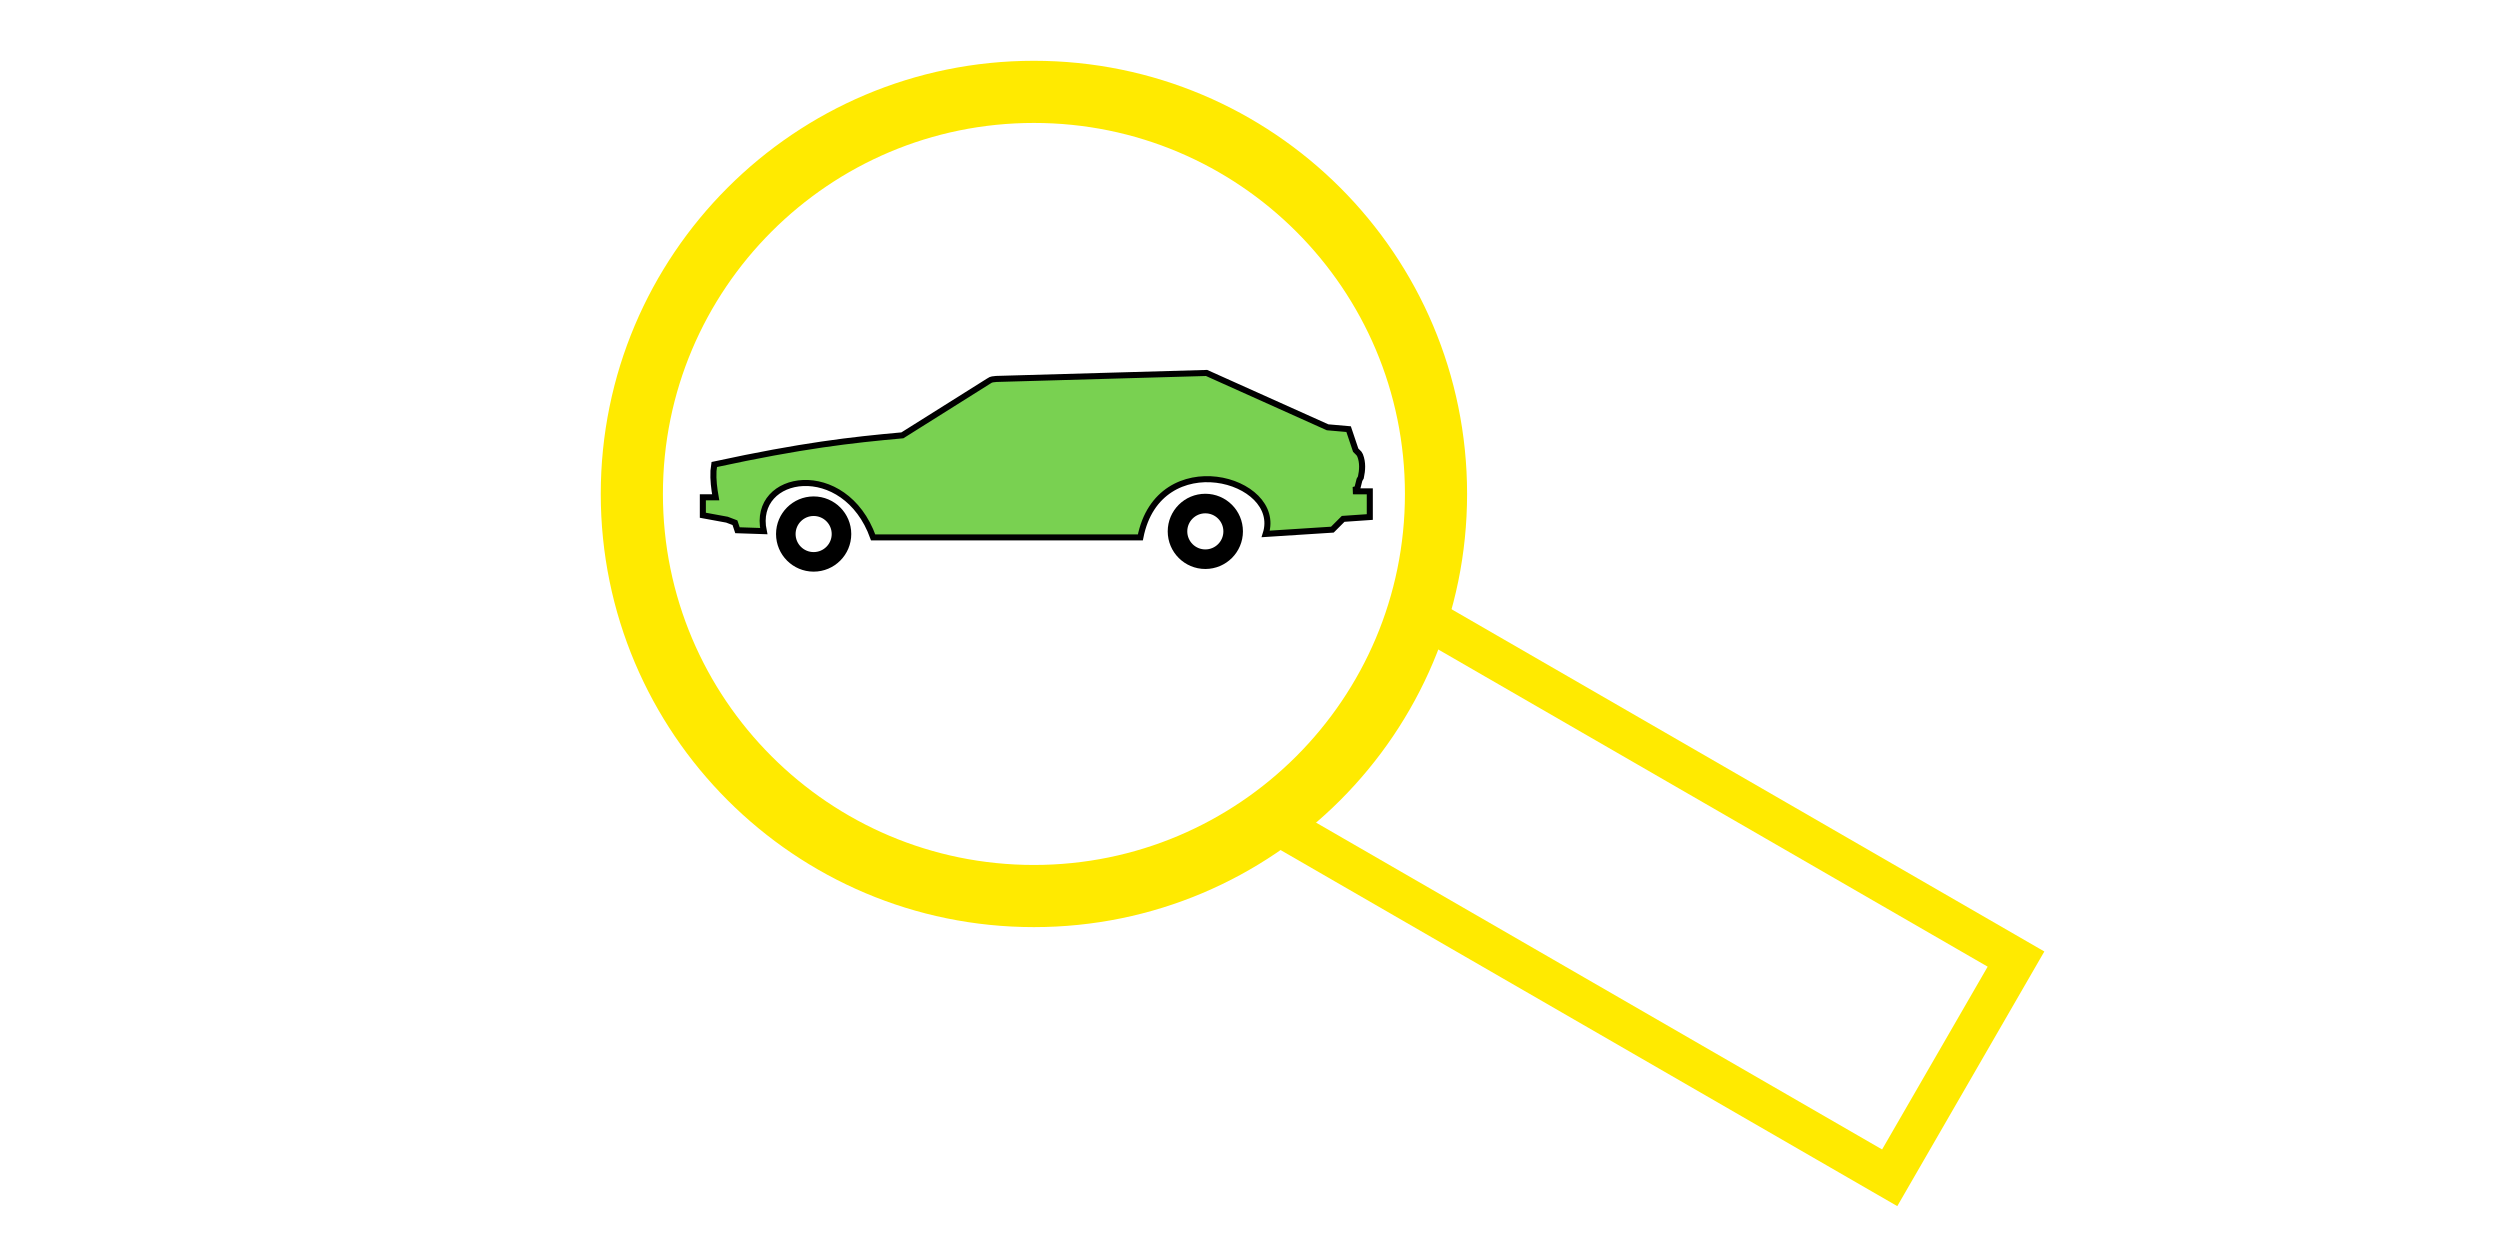
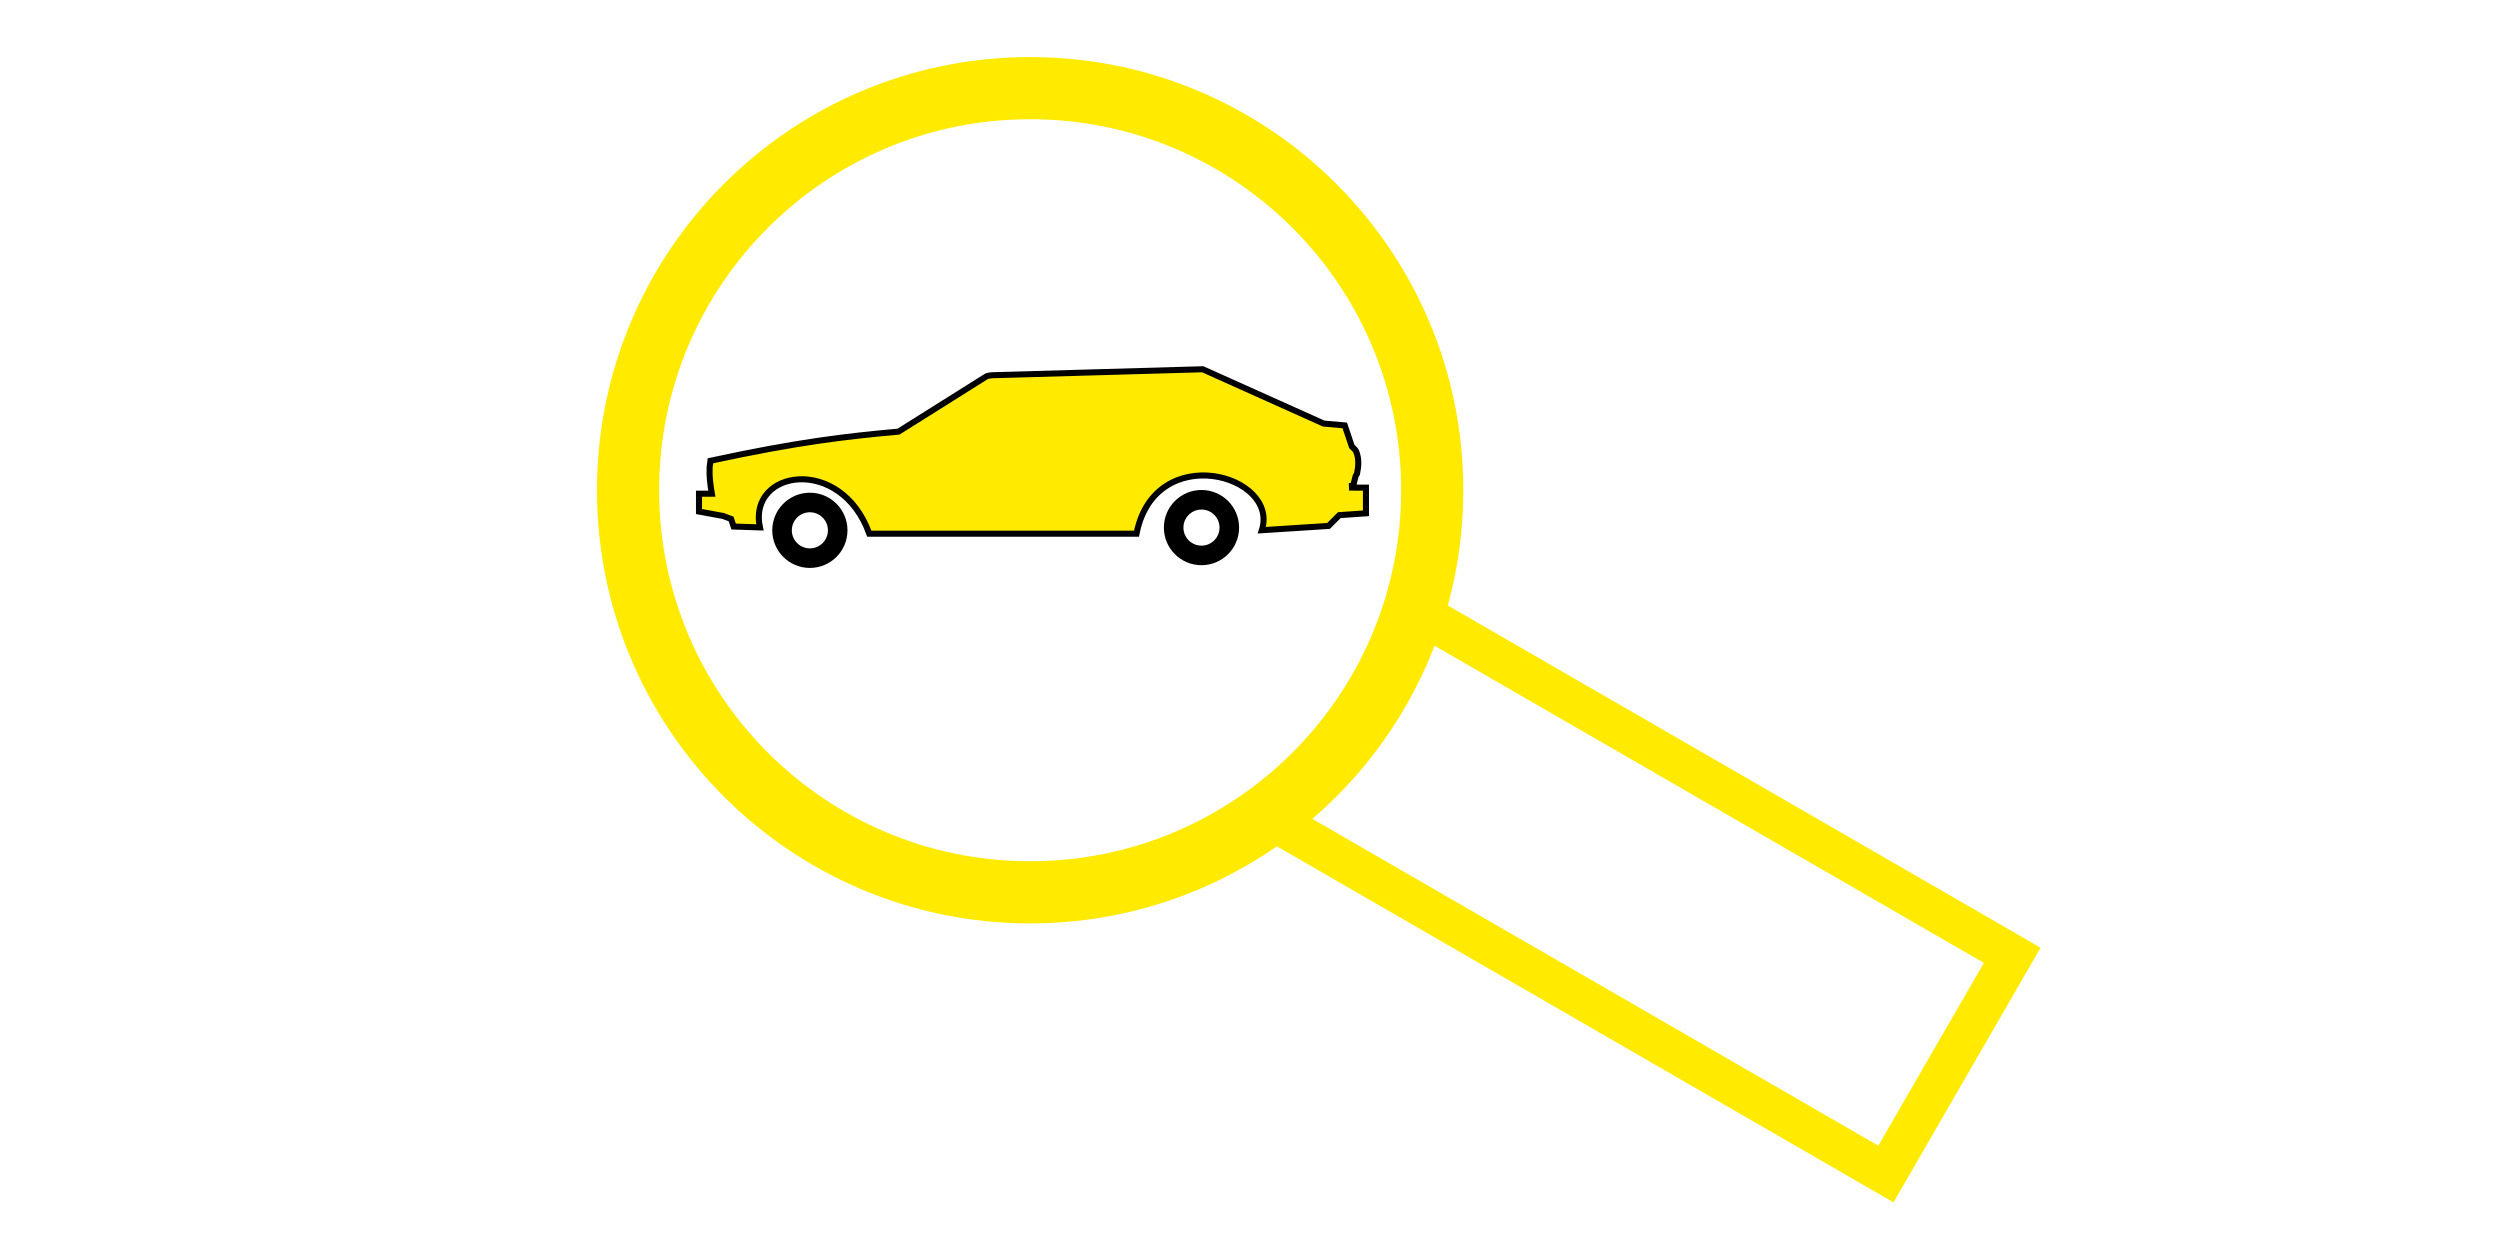
<svg xmlns="http://www.w3.org/2000/svg" width="128" height="64" viewBox="0 0 33.867 16.933" version="1.1" id="svg1" xml:space="preserve">
  <defs id="defs1">
    <linearGradient id="swatch18">
      <stop style="stop-color:#ffeb00;stop-opacity:0.878;" offset="0" id="stop18" />
    </linearGradient>
    <linearGradient id="swatch1">
      <stop style="stop-color:#ffea00;stop-opacity:1;" offset="0" id="stop1" />
    </linearGradient>
  </defs>
  <g id="layer1" style="display:inline">
-     <g id="g61" transform="translate(88.95335,-48.39181)">
-       <path style="fill:#79d151;fill-opacity:1;stroke:#000000;stroke-width:0.082px;stroke-linecap:butt;stroke-linejoin:miter;stroke-opacity:1" d="m -79.277,54.684 c 1.193,-0.258 1.849,-0.332 2.548,-0.395 l 1.174,-0.738 c 0.029,-0.023 0.063,-0.022 0.099,-0.026 l 2.848,-0.081 1.639,0.736 0.285,0.025 0.096,0.285 0.044,0.044 0.016,0.027 c 0.038,0.097 0.031,0.199 0.01,0.298 l -0.019,0.033 -0.031,0.123 -0.019,0.005 0.001,0.027 0.059,5.58e-4 h 0.13 v 0.348 l -0.361,0.025 -0.146,0.146 -0.903,0.058 c 0.24,-0.755 -1.45,-1.218 -1.698,0.047 h -3.62 c -0.383,-1.067 -1.648,-0.869 -1.482,-0.085 l -0.356,-0.012 -0.034,-0.102 -0.108,-0.041 -0.327,-0.06 v -0.243 h 0.174 c -0.021,-0.119 -0.036,-0.238 -0.03,-0.358 z" id="path23-9" />
-       <circle style="fill:#000000;fill-opacity:0;stroke:#ffea00;stroke-width:0.842;stroke-dasharray:none;stroke-opacity:1" id="path50" cx="-74.947" cy="55.083" r="5.447" />
-       <path style="fill:none;stroke:#ffea00;stroke-width:0.562;stroke-linecap:butt;stroke-linejoin:miter;stroke-dasharray:none;stroke-opacity:1" d="m -69.661,56.755 8.018,4.629 -1.711,2.963 -8.379,-4.838" id="path51" />
-       <circle style="fill:#000000;fill-opacity:0;stroke:#000000;stroke-width:0.265;stroke-dasharray:none;stroke-opacity:1" id="path54" cx="-72.625" cy="55.59" r="0.377" />
-       <circle style="display:inline;fill:#000000;fill-opacity:0;stroke:#000000;stroke-width:0.265;stroke-dasharray:none;stroke-opacity:1" id="path54-1" cx="-77.931" cy="55.626" r="0.377" />
+     <g id="g55" transform="translate(78.39721,-53.46505)">
+       <path style="fill:#ffea00;fill-opacity:1;stroke:#000000;stroke-width:0.082px;stroke-linecap:butt;stroke-linejoin:miter;stroke-opacity:1" d="m -68.773,59.707 c 1.193,-0.258 1.849,-0.332 2.548,-0.395 l 1.174,-0.738 c 0.029,-0.023 0.063,-0.022 0.099,-0.026 l 2.848,-0.081 1.639,0.736 0.285,0.025 0.096,0.285 0.044,0.044 0.016,0.027 c 0.038,0.097 0.031,0.199 0.01,0.298 l -0.019,0.033 -0.031,0.123 -0.019,0.005 0.001,0.027 0.059,5.58e-4 h 0.13 v 0.348 l -0.361,0.025 -0.146,0.146 -0.903,0.058 c 0.24,-0.755 -1.45,-1.218 -1.698,0.047 h -3.62 c -0.383,-1.067 -1.648,-0.869 -1.482,-0.085 l -0.356,-0.012 -0.034,-0.102 -0.108,-0.041 -0.327,-0.06 V 60.153 h 0.174 c -0.021,-0.119 -0.036,-0.238 -0.03,-0.358 z" id="path23-9" />
+       <circle style="fill:#000000;fill-opacity:0;stroke:#ffea00;stroke-width:0.842;stroke-dasharray:none;stroke-opacity:1" id="path50" cx="-64.442" cy="60.106" r="5.447" />
+       <path style="fill:none;stroke:#ffea00;stroke-width:0.562;stroke-linecap:butt;stroke-linejoin:miter;stroke-dasharray:none;stroke-opacity:1" d="m -59.156,61.777 8.018,4.629 -1.711,2.963 -8.379,-4.838" id="path51" />
+       <circle style="fill:#000000;fill-opacity:0;stroke:#000000;stroke-width:0.265;stroke-dasharray:none;stroke-opacity:1" id="path54" cx="-62.121" cy="60.612" r="0.377" />
+       <circle style="display:inline;fill:#000000;fill-opacity:0;stroke:#000000;stroke-width:0.265;stroke-dasharray:none;stroke-opacity:1" id="path54-1" cx="-67.426" cy="60.649" r="0.377" />
    </g>
  </g>
</svg>
